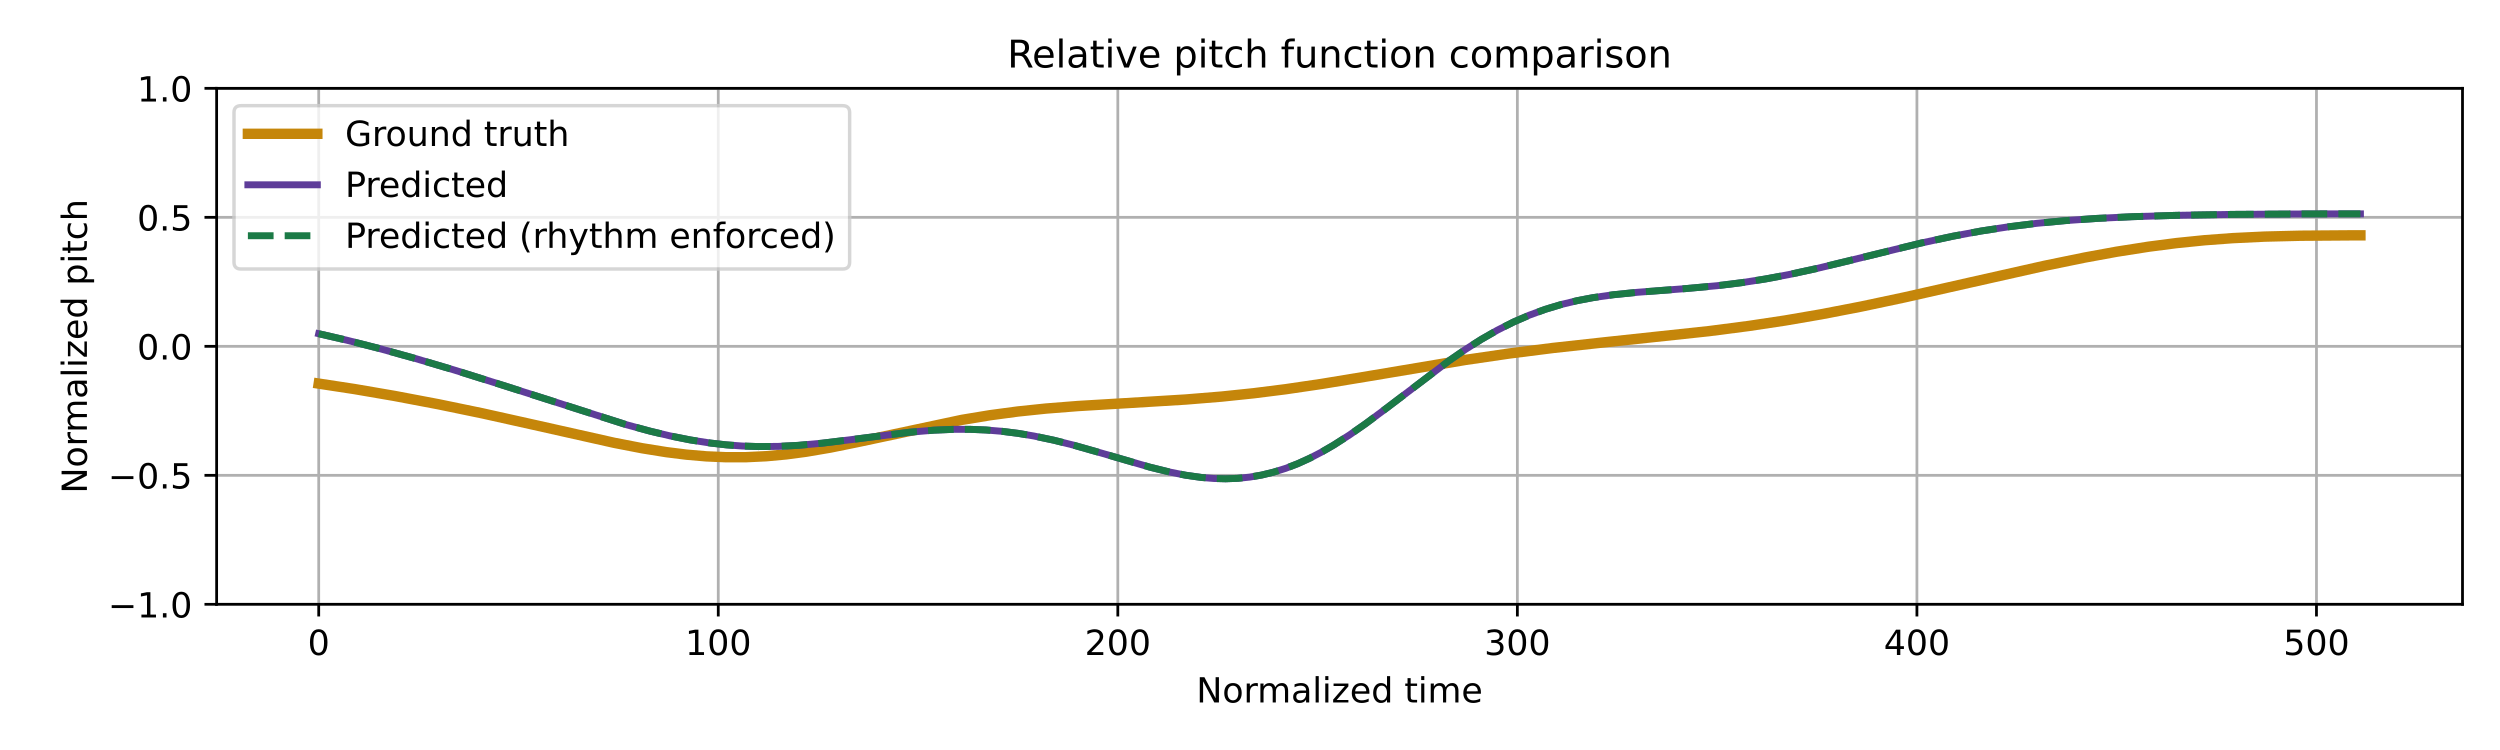
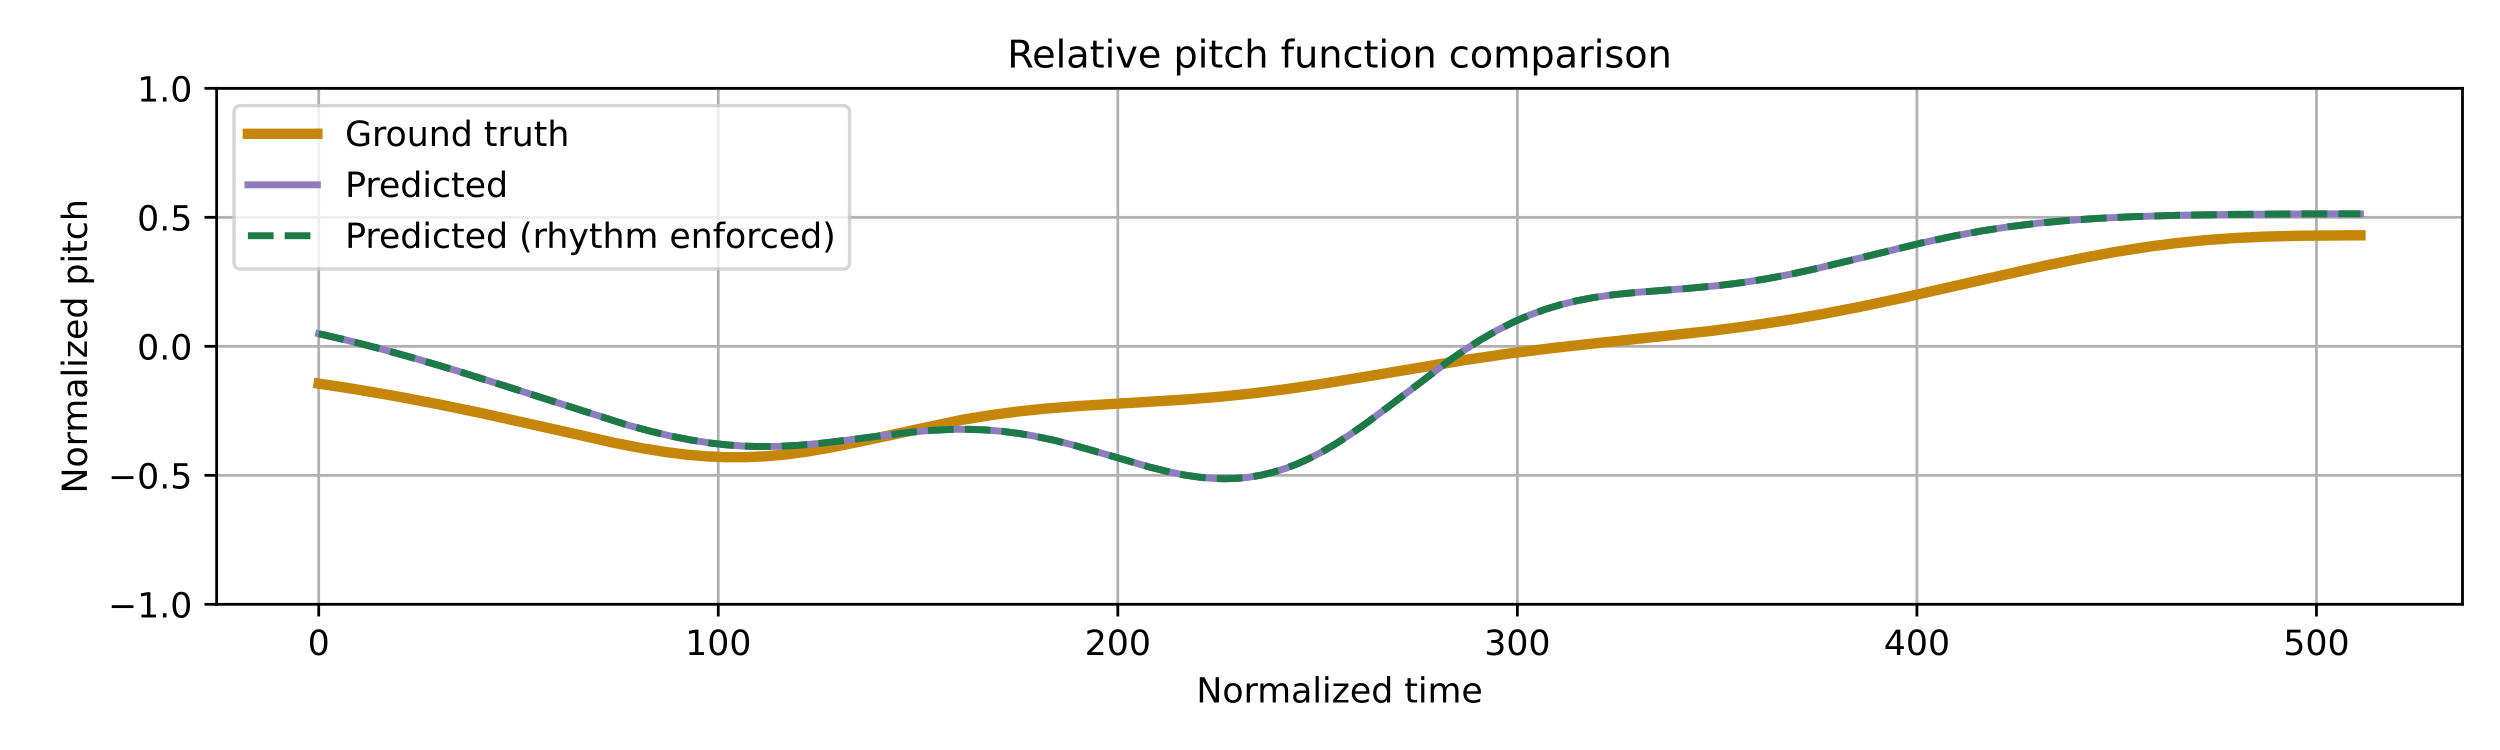
<svg xmlns="http://www.w3.org/2000/svg" xmlns:xlink="http://www.w3.org/1999/xlink" width="720pt" height="216pt" viewBox="0 0 720 216" version="1.1">
  <defs>
    <style type="text/css">*{stroke-linejoin: round; stroke-linecap: butt}</style>
  </defs>
  <g id="figure_1">
    <g id="patch_1">
      <path d="M 0 216  L 720 216  L 720 0  L 0 0  z " style="fill: #ffffff" />
    </g>
    <g id="axes_1">
      <g id="patch_2">
        <path d="M 62.39 174.04  L 709.2 174.04  L 709.2 25.44  L 62.39 25.44  z " style="fill: #ffffff" />
      </g>
      <g id="matplotlib.axis_1">
        <g id="xtick_1">
          <g id="line2d_1">
-             <path d="M 91.79 174.04  L 91.79 25.44  " clip-path="url(#p0196bb9748)" style="fill: none; stroke: #b0b0b0; stroke-width: 0.8; stroke-linecap: square" />
+             <path d="M 91.79 174.04  L 91.79 25.44  " clip-path="url(#pbed2999990)" style="fill: none; stroke: #b0b0b0; stroke-width: 0.8; stroke-linecap: square" />
          </g>
          <g id="line2d_2">
            <defs>
-               <path id="m642a9863b7" d="M 0 0  L 0 3.5  " style="stroke: #000000; stroke-width: 0.8" />
-             </defs>
-             <g>
-               <use xlink:href="#m642a9863b7" x="91.79" y="174.04" style="stroke: #000000; stroke-width: 0.8" />
+               <path id="m52980be7ed" d="M 0 0  L 0 3.5  " style="stroke: #000000; stroke-width: 0.8" />
+             </defs>
+             <g>
+               <use xlink:href="#m52980be7ed" x="91.79" y="174.04" style="stroke: #000000; stroke-width: 0.8" />
            </g>
          </g>
          <g id="text_1">
            <g transform="translate(88.60921 188.6384) scale(0.1 -0.1)">
              <defs>
                <path id="DejaVuSans-30" d="M 2034 4250  Q 1547 4250 1301 3770  Q 1056 3291 1056 2328  Q 1056 1369 1301 889  Q 1547 409 2034 409  Q 2525 409 2770 889  Q 3016 1369 3016 2328  Q 3016 3291 2770 3770  Q 2525 4250 2034 4250  z M 2034 4750  Q 2819 4750 3233 4129  Q 3647 3509 3647 2328  Q 3647 1150 3233 529  Q 2819 -91 2034 -91  Q 1250 -91 836 529  Q 422 1150 422 2328  Q 422 3509 836 4129  Q 1250 4750 2034 4750  z " transform="scale(0.015625)" />
              </defs>
              <use xlink:href="#DejaVuSans-30" />
            </g>
          </g>
        </g>
        <g id="xtick_2">
          <g id="line2d_3">
-             <path d="M 206.861 174.04  L 206.861 25.44  " clip-path="url(#p0196bb9748)" style="fill: none; stroke: #b0b0b0; stroke-width: 0.8; stroke-linecap: square" />
+             <path d="M 206.861 174.04  L 206.861 25.44  " clip-path="url(#pbed2999990)" style="fill: none; stroke: #b0b0b0; stroke-width: 0.8; stroke-linecap: square" />
          </g>
          <g id="line2d_4">
            <g>
-               <use xlink:href="#m642a9863b7" x="206.861" y="174.04" style="stroke: #000000; stroke-width: 0.8" />
+               <use xlink:href="#m52980be7ed" x="206.861" y="174.04" style="stroke: #000000; stroke-width: 0.8" />
            </g>
          </g>
          <g id="text_2">
            <g transform="translate(197.317 188.6384) scale(0.1 -0.1)">
              <defs>
                <path id="DejaVuSans-31" d="M 794 531  L 1825 531  L 1825 4091  L 703 3866  L 703 4441  L 1819 4666  L 2450 4666  L 2450 531  L 3481 531  L 3481 0  L 794 0  L 794 531  z " transform="scale(0.015625)" />
              </defs>
              <use xlink:href="#DejaVuSans-31" />
              <use xlink:href="#DejaVuSans-30" transform="translate(63.62305 0)" />
              <use xlink:href="#DejaVuSans-30" transform="translate(127.2461 0)" />
            </g>
          </g>
        </g>
        <g id="xtick_3">
          <g id="line2d_5">
-             <path d="M 321.931 174.04  L 321.931 25.44  " clip-path="url(#p0196bb9748)" style="fill: none; stroke: #b0b0b0; stroke-width: 0.8; stroke-linecap: square" />
+             <path d="M 321.931 174.04  L 321.931 25.44  " clip-path="url(#pbed2999990)" style="fill: none; stroke: #b0b0b0; stroke-width: 0.8; stroke-linecap: square" />
          </g>
          <g id="line2d_6">
            <g>
-               <use xlink:href="#m642a9863b7" x="321.931" y="174.04" style="stroke: #000000; stroke-width: 0.8" />
+               <use xlink:href="#m52980be7ed" x="321.931" y="174.04" style="stroke: #000000; stroke-width: 0.8" />
            </g>
          </g>
          <g id="text_3">
            <g transform="translate(312.3872 188.6384) scale(0.1 -0.1)">
              <defs>
                <path id="DejaVuSans-32" d="M 1228 531  L 3431 531  L 3431 0  L 469 0  L 469 531  Q 828 903 1448 1529  Q 2069 2156 2228 2338  Q 2531 2678 2651 2914  Q 2772 3150 2772 3378  Q 2772 3750 2511 3984  Q 2250 4219 1831 4219  Q 1534 4219 1204 4116  Q 875 4013 500 3803  L 500 4441  Q 881 4594 1212 4672  Q 1544 4750 1819 4750  Q 2544 4750 2975 4387  Q 3406 4025 3406 3419  Q 3406 3131 3298 2873  Q 3191 2616 2906 2266  Q 2828 2175 2409 1742  Q 1991 1309 1228 531  z " transform="scale(0.015625)" />
              </defs>
              <use xlink:href="#DejaVuSans-32" />
              <use xlink:href="#DejaVuSans-30" transform="translate(63.62305 0)" />
              <use xlink:href="#DejaVuSans-30" transform="translate(127.2461 0)" />
            </g>
          </g>
        </g>
        <g id="xtick_4">
          <g id="line2d_7">
-             <path d="M 437.001 174.04  L 437.001 25.44  " clip-path="url(#p0196bb9748)" style="fill: none; stroke: #b0b0b0; stroke-width: 0.8; stroke-linecap: square" />
+             <path d="M 437.001 174.04  L 437.001 25.44  " clip-path="url(#pbed2999990)" style="fill: none; stroke: #b0b0b0; stroke-width: 0.8; stroke-linecap: square" />
          </g>
          <g id="line2d_8">
            <g>
-               <use xlink:href="#m642a9863b7" x="437.001" y="174.04" style="stroke: #000000; stroke-width: 0.8" />
+               <use xlink:href="#m52980be7ed" x="437.001" y="174.04" style="stroke: #000000; stroke-width: 0.8" />
            </g>
          </g>
          <g id="text_4">
            <g transform="translate(427.4575 188.6384) scale(0.1 -0.1)">
              <defs>
                <path id="DejaVuSans-33" d="M 2597 2516  Q 3050 2419 3304 2112  Q 3559 1806 3559 1356  Q 3559 666 3084 287  Q 2609 -91 1734 -91  Q 1441 -91 1130 -33  Q 819 25 488 141  L 488 750  Q 750 597 1062 519  Q 1375 441 1716 441  Q 2309 441 2620 675  Q 2931 909 2931 1356  Q 2931 1769 2642 2001  Q 2353 2234 1838 2234  L 1294 2234  L 1294 2753  L 1863 2753  Q 2328 2753 2575 2939  Q 2822 3125 2822 3475  Q 2822 3834 2567 4026  Q 2313 4219 1838 4219  Q 1578 4219 1281 4162  Q 984 4106 628 3988  L 628 4550  Q 988 4650 1302 4700  Q 1616 4750 1894 4750  Q 2613 4750 3031 4423  Q 3450 4097 3450 3541  Q 3450 3153 3228 2886  Q 3006 2619 2597 2516  z " transform="scale(0.015625)" />
              </defs>
              <use xlink:href="#DejaVuSans-33" />
              <use xlink:href="#DejaVuSans-30" transform="translate(63.62305 0)" />
              <use xlink:href="#DejaVuSans-30" transform="translate(127.2461 0)" />
            </g>
          </g>
        </g>
        <g id="xtick_5">
          <g id="line2d_9">
-             <path d="M 552.072 174.04  L 552.072 25.44  " clip-path="url(#p0196bb9748)" style="fill: none; stroke: #b0b0b0; stroke-width: 0.8; stroke-linecap: square" />
+             <path d="M 552.072 174.04  L 552.072 25.44  " clip-path="url(#pbed2999990)" style="fill: none; stroke: #b0b0b0; stroke-width: 0.8; stroke-linecap: square" />
          </g>
          <g id="line2d_10">
            <g>
-               <use xlink:href="#m642a9863b7" x="552.072" y="174.04" style="stroke: #000000; stroke-width: 0.8" />
+               <use xlink:href="#m52980be7ed" x="552.072" y="174.04" style="stroke: #000000; stroke-width: 0.8" />
            </g>
          </g>
          <g id="text_5">
            <g transform="translate(542.5278 188.6384) scale(0.1 -0.1)">
              <defs>
                <path id="DejaVuSans-34" d="M 2419 4116  L 825 1625  L 2419 1625  L 2419 4116  z M 2253 4666  L 3047 4666  L 3047 1625  L 3713 1625  L 3713 1100  L 3047 1100  L 3047 0  L 2419 0  L 2419 1100  L 313 1100  L 313 1709  L 2253 4666  z " transform="scale(0.015625)" />
              </defs>
              <use xlink:href="#DejaVuSans-34" />
              <use xlink:href="#DejaVuSans-30" transform="translate(63.62305 0)" />
              <use xlink:href="#DejaVuSans-30" transform="translate(127.2461 0)" />
            </g>
          </g>
        </g>
        <g id="xtick_6">
          <g id="line2d_11">
-             <path d="M 667.142 174.04  L 667.142 25.44  " clip-path="url(#p0196bb9748)" style="fill: none; stroke: #b0b0b0; stroke-width: 0.8; stroke-linecap: square" />
+             <path d="M 667.142 174.04  L 667.142 25.44  " clip-path="url(#pbed2999990)" style="fill: none; stroke: #b0b0b0; stroke-width: 0.8; stroke-linecap: square" />
          </g>
          <g id="line2d_12">
            <g>
-               <use xlink:href="#m642a9863b7" x="667.142" y="174.04" style="stroke: #000000; stroke-width: 0.8" />
+               <use xlink:href="#m52980be7ed" x="667.142" y="174.04" style="stroke: #000000; stroke-width: 0.8" />
            </g>
          </g>
          <g id="text_6">
            <g transform="translate(657.5981 188.6384) scale(0.1 -0.1)">
              <defs>
                <path id="DejaVuSans-35" d="M 691 4666  L 3169 4666  L 3169 4134  L 1269 4134  L 1269 2991  Q 1406 3038 1543 3061  Q 1681 3084 1819 3084  Q 2600 3084 3056 2656  Q 3513 2228 3513 1497  Q 3513 744 3044 326  Q 2575 -91 1722 -91  Q 1428 -91 1123 -41  Q 819 9 494 109  L 494 744  Q 775 591 1075 516  Q 1375 441 1709 441  Q 2250 441 2565 725  Q 2881 1009 2881 1497  Q 2881 1984 2565 2268  Q 2250 2553 1709 2553  Q 1456 2553 1204 2497  Q 953 2441 691 2322  L 691 4666  z " transform="scale(0.015625)" />
              </defs>
              <use xlink:href="#DejaVuSans-35" />
              <use xlink:href="#DejaVuSans-30" transform="translate(63.62305 0)" />
              <use xlink:href="#DejaVuSans-30" transform="translate(127.2461 0)" />
            </g>
          </g>
        </g>
        <g id="text_7">
          <g transform="translate(344.5544 202.3166) scale(0.1 -0.1)">
            <defs>
              <path id="DejaVuSans-4e" d="M 628 4666  L 1478 4666  L 3547 763  L 3547 4666  L 4159 4666  L 4159 0  L 3309 0  L 1241 3903  L 1241 0  L 628 0  L 628 4666  z " transform="scale(0.015625)" />
              <path id="DejaVuSans-6f" d="M 1959 3097  Q 1497 3097 1228 2736  Q 959 2375 959 1747  Q 959 1119 1226 758  Q 1494 397 1959 397  Q 2419 397 2687 759  Q 2956 1122 2956 1747  Q 2956 2369 2687 2733  Q 2419 3097 1959 3097  z M 1959 3584  Q 2709 3584 3137 3096  Q 3566 2609 3566 1747  Q 3566 888 3137 398  Q 2709 -91 1959 -91  Q 1206 -91 779 398  Q 353 888 353 1747  Q 353 2609 779 3096  Q 1206 3584 1959 3584  z " transform="scale(0.015625)" />
              <path id="DejaVuSans-72" d="M 2631 2963  Q 2534 3019 2420 3045  Q 2306 3072 2169 3072  Q 1681 3072 1420 2755  Q 1159 2438 1159 1844  L 1159 0  L 581 0  L 581 3500  L 1159 3500  L 1159 2956  Q 1341 3275 1631 3429  Q 1922 3584 2338 3584  Q 2397 3584 2469 3576  Q 2541 3569 2628 3553  L 2631 2963  z " transform="scale(0.015625)" />
              <path id="DejaVuSans-6d" d="M 3328 2828  Q 3544 3216 3844 3400  Q 4144 3584 4550 3584  Q 5097 3584 5394 3201  Q 5691 2819 5691 2113  L 5691 0  L 5113 0  L 5113 2094  Q 5113 2597 4934 2840  Q 4756 3084 4391 3084  Q 3944 3084 3684 2787  Q 3425 2491 3425 1978  L 3425 0  L 2847 0  L 2847 2094  Q 2847 2600 2669 2842  Q 2491 3084 2119 3084  Q 1678 3084 1418 2786  Q 1159 2488 1159 1978  L 1159 0  L 581 0  L 581 3500  L 1159 3500  L 1159 2956  Q 1356 3278 1631 3431  Q 1906 3584 2284 3584  Q 2666 3584 2933 3390  Q 3200 3197 3328 2828  z " transform="scale(0.015625)" />
              <path id="DejaVuSans-61" d="M 2194 1759  Q 1497 1759 1228 1600  Q 959 1441 959 1056  Q 959 750 1161 570  Q 1363 391 1709 391  Q 2188 391 2477 730  Q 2766 1069 2766 1631  L 2766 1759  L 2194 1759  z M 3341 1997  L 3341 0  L 2766 0  L 2766 531  Q 2569 213 2275 61  Q 1981 -91 1556 -91  Q 1019 -91 701 211  Q 384 513 384 1019  Q 384 1609 779 1909  Q 1175 2209 1959 2209  L 2766 2209  L 2766 2266  Q 2766 2663 2505 2880  Q 2244 3097 1772 3097  Q 1472 3097 1187 3025  Q 903 2953 641 2809  L 641 3341  Q 956 3463 1253 3523  Q 1550 3584 1831 3584  Q 2591 3584 2966 3190  Q 3341 2797 3341 1997  z " transform="scale(0.015625)" />
              <path id="DejaVuSans-6c" d="M 603 4863  L 1178 4863  L 1178 0  L 603 0  L 603 4863  z " transform="scale(0.015625)" />
              <path id="DejaVuSans-69" d="M 603 3500  L 1178 3500  L 1178 0  L 603 0  L 603 3500  z M 603 4863  L 1178 4863  L 1178 4134  L 603 4134  L 603 4863  z " transform="scale(0.015625)" />
              <path id="DejaVuSans-7a" d="M 353 3500  L 3084 3500  L 3084 2975  L 922 459  L 3084 459  L 3084 0  L 275 0  L 275 525  L 2438 3041  L 353 3041  L 353 3500  z " transform="scale(0.015625)" />
              <path id="DejaVuSans-65" d="M 3597 1894  L 3597 1613  L 953 1613  Q 991 1019 1311 708  Q 1631 397 2203 397  Q 2534 397 2845 478  Q 3156 559 3463 722  L 3463 178  Q 3153 47 2828 -22  Q 2503 -91 2169 -91  Q 1331 -91 842 396  Q 353 884 353 1716  Q 353 2575 817 3079  Q 1281 3584 2069 3584  Q 2775 3584 3186 3129  Q 3597 2675 3597 1894  z M 3022 2063  Q 3016 2534 2758 2815  Q 2500 3097 2075 3097  Q 1594 3097 1305 2825  Q 1016 2553 972 2059  L 3022 2063  z " transform="scale(0.015625)" />
              <path id="DejaVuSans-64" d="M 2906 2969  L 2906 4863  L 3481 4863  L 3481 0  L 2906 0  L 2906 525  Q 2725 213 2448 61  Q 2172 -91 1784 -91  Q 1150 -91 751 415  Q 353 922 353 1747  Q 353 2572 751 3078  Q 1150 3584 1784 3584  Q 2172 3584 2448 3432  Q 2725 3281 2906 2969  z M 947 1747  Q 947 1113 1208 752  Q 1469 391 1925 391  Q 2381 391 2643 752  Q 2906 1113 2906 1747  Q 2906 2381 2643 2742  Q 2381 3103 1925 3103  Q 1469 3103 1208 2742  Q 947 2381 947 1747  z " transform="scale(0.015625)" />
              <path id="DejaVuSans-20" transform="scale(0.015625)" />
              <path id="DejaVuSans-74" d="M 1172 4494  L 1172 3500  L 2356 3500  L 2356 3053  L 1172 3053  L 1172 1153  Q 1172 725 1289 603  Q 1406 481 1766 481  L 2356 481  L 2356 0  L 1766 0  Q 1100 0 847 248  Q 594 497 594 1153  L 594 3053  L 172 3053  L 172 3500  L 594 3500  L 594 4494  L 1172 4494  z " transform="scale(0.015625)" />
            </defs>
            <use xlink:href="#DejaVuSans-4e" />
            <use xlink:href="#DejaVuSans-6f" transform="translate(74.80469 0)" />
            <use xlink:href="#DejaVuSans-72" transform="translate(135.9863 0)" />
            <use xlink:href="#DejaVuSans-6d" transform="translate(175.3496 0)" />
            <use xlink:href="#DejaVuSans-61" transform="translate(272.7617 0)" />
            <use xlink:href="#DejaVuSans-6c" transform="translate(334.041 0)" />
            <use xlink:href="#DejaVuSans-69" transform="translate(361.8242 0)" />
            <use xlink:href="#DejaVuSans-7a" transform="translate(389.6074 0)" />
            <use xlink:href="#DejaVuSans-65" transform="translate(442.0977 0)" />
            <use xlink:href="#DejaVuSans-64" transform="translate(503.6211 0)" />
            <use xlink:href="#DejaVuSans-20" transform="translate(567.0977 0)" />
            <use xlink:href="#DejaVuSans-74" transform="translate(598.8848 0)" />
            <use xlink:href="#DejaVuSans-69" transform="translate(638.0938 0)" />
            <use xlink:href="#DejaVuSans-6d" transform="translate(665.877 0)" />
            <use xlink:href="#DejaVuSans-65" transform="translate(763.2891 0)" />
          </g>
        </g>
      </g>
      <g id="matplotlib.axis_2">
        <g id="ytick_1">
          <g id="line2d_13">
-             <path d="M 62.39 174.04  L 709.2 174.04  " clip-path="url(#p0196bb9748)" style="fill: none; stroke: #b0b0b0; stroke-width: 0.8; stroke-linecap: square" />
+             <path d="M 62.39 174.04  L 709.2 174.04  " clip-path="url(#pbed2999990)" style="fill: none; stroke: #b0b0b0; stroke-width: 0.8; stroke-linecap: square" />
          </g>
          <g id="line2d_14">
            <defs>
-               <path id="m3e86df3fd7" d="M 0 0  L -3.5 0  " style="stroke: #000000; stroke-width: 0.8" />
-             </defs>
-             <g>
-               <use xlink:href="#m3e86df3fd7" x="62.39" y="174.04" style="stroke: #000000; stroke-width: 0.8" />
+               <path id="m3e9b0892d8" d="M 0 0  L -3.5 0  " style="stroke: #000000; stroke-width: 0.8" />
+             </defs>
+             <g>
+               <use xlink:href="#m3e9b0892d8" x="62.39" y="174.04" style="stroke: #000000; stroke-width: 0.8" />
            </g>
          </g>
          <g id="text_8">
            <g transform="translate(31.10719 177.8392) scale(0.1 -0.1)">
              <defs>
                <path id="DejaVuSans-2212" d="M 678 2272  L 4684 2272  L 4684 1741  L 678 1741  L 678 2272  z " transform="scale(0.015625)" />
                <path id="DejaVuSans-2e" d="M 684 794  L 1344 794  L 1344 0  L 684 0  L 684 794  z " transform="scale(0.015625)" />
              </defs>
              <use xlink:href="#DejaVuSans-2212" />
              <use xlink:href="#DejaVuSans-31" transform="translate(83.78906 0)" />
              <use xlink:href="#DejaVuSans-2e" transform="translate(147.4121 0)" />
              <use xlink:href="#DejaVuSans-30" transform="translate(179.1992 0)" />
            </g>
          </g>
        </g>
        <g id="ytick_2">
          <g id="line2d_15">
-             <path d="M 62.39 136.89  L 709.2 136.89  " clip-path="url(#p0196bb9748)" style="fill: none; stroke: #b0b0b0; stroke-width: 0.8; stroke-linecap: square" />
+             <path d="M 62.39 136.89  L 709.2 136.89  " clip-path="url(#pbed2999990)" style="fill: none; stroke: #b0b0b0; stroke-width: 0.8; stroke-linecap: square" />
          </g>
          <g id="line2d_16">
            <g>
-               <use xlink:href="#m3e86df3fd7" x="62.39" y="136.89" style="stroke: #000000; stroke-width: 0.8" />
+               <use xlink:href="#m3e9b0892d8" x="62.39" y="136.89" style="stroke: #000000; stroke-width: 0.8" />
            </g>
          </g>
          <g id="text_9">
            <g transform="translate(31.10719 140.6892) scale(0.1 -0.1)">
              <use xlink:href="#DejaVuSans-2212" />
              <use xlink:href="#DejaVuSans-30" transform="translate(83.78906 0)" />
              <use xlink:href="#DejaVuSans-2e" transform="translate(147.4121 0)" />
              <use xlink:href="#DejaVuSans-35" transform="translate(179.1992 0)" />
            </g>
          </g>
        </g>
        <g id="ytick_3">
          <g id="line2d_17">
-             <path d="M 62.39 99.74  L 709.2 99.74  " clip-path="url(#p0196bb9748)" style="fill: none; stroke: #b0b0b0; stroke-width: 0.8; stroke-linecap: square" />
+             <path d="M 62.39 99.74  L 709.2 99.74  " clip-path="url(#pbed2999990)" style="fill: none; stroke: #b0b0b0; stroke-width: 0.8; stroke-linecap: square" />
          </g>
          <g id="line2d_18">
            <g>
-               <use xlink:href="#m3e86df3fd7" x="62.39" y="99.74" style="stroke: #000000; stroke-width: 0.8" />
+               <use xlink:href="#m3e9b0892d8" x="62.39" y="99.74" style="stroke: #000000; stroke-width: 0.8" />
            </g>
          </g>
          <g id="text_10">
            <g transform="translate(39.48687 103.5392) scale(0.1 -0.1)">
              <use xlink:href="#DejaVuSans-30" />
              <use xlink:href="#DejaVuSans-2e" transform="translate(63.62305 0)" />
              <use xlink:href="#DejaVuSans-30" transform="translate(95.41016 0)" />
            </g>
          </g>
        </g>
        <g id="ytick_4">
          <g id="line2d_19">
-             <path d="M 62.39 62.59  L 709.2 62.59  " clip-path="url(#p0196bb9748)" style="fill: none; stroke: #b0b0b0; stroke-width: 0.8; stroke-linecap: square" />
+             <path d="M 62.39 62.59  L 709.2 62.59  " clip-path="url(#pbed2999990)" style="fill: none; stroke: #b0b0b0; stroke-width: 0.8; stroke-linecap: square" />
          </g>
          <g id="line2d_20">
            <g>
-               <use xlink:href="#m3e86df3fd7" x="62.39" y="62.59" style="stroke: #000000; stroke-width: 0.8" />
+               <use xlink:href="#m3e9b0892d8" x="62.39" y="62.59" style="stroke: #000000; stroke-width: 0.8" />
            </g>
          </g>
          <g id="text_11">
            <g transform="translate(39.48687 66.38922) scale(0.1 -0.1)">
              <use xlink:href="#DejaVuSans-30" />
              <use xlink:href="#DejaVuSans-2e" transform="translate(63.62305 0)" />
              <use xlink:href="#DejaVuSans-35" transform="translate(95.41016 0)" />
            </g>
          </g>
        </g>
        <g id="ytick_5">
          <g id="line2d_21">
-             <path d="M 62.39 25.44  L 709.2 25.44  " clip-path="url(#p0196bb9748)" style="fill: none; stroke: #b0b0b0; stroke-width: 0.8; stroke-linecap: square" />
+             <path d="M 62.39 25.44  L 709.2 25.44  " clip-path="url(#pbed2999990)" style="fill: none; stroke: #b0b0b0; stroke-width: 0.8; stroke-linecap: square" />
          </g>
          <g id="line2d_22">
            <g>
-               <use xlink:href="#m3e86df3fd7" x="62.39" y="25.44" style="stroke: #000000; stroke-width: 0.8" />
+               <use xlink:href="#m3e9b0892d8" x="62.39" y="25.44" style="stroke: #000000; stroke-width: 0.8" />
            </g>
          </g>
          <g id="text_12">
            <g transform="translate(39.48687 29.23922) scale(0.1 -0.1)">
              <use xlink:href="#DejaVuSans-31" />
              <use xlink:href="#DejaVuSans-2e" transform="translate(63.62305 0)" />
              <use xlink:href="#DejaVuSans-30" transform="translate(95.41016 0)" />
            </g>
          </g>
        </g>
        <g id="text_13">
          <g transform="translate(25.0275 142.1259) rotate(-90) scale(0.1 -0.1)">
            <defs>
              <path id="DejaVuSans-70" d="M 1159 525  L 1159 -1331  L 581 -1331  L 581 3500  L 1159 3500  L 1159 2969  Q 1341 3281 1617 3432  Q 1894 3584 2278 3584  Q 2916 3584 3314 3078  Q 3713 2572 3713 1747  Q 3713 922 3314 415  Q 2916 -91 2278 -91  Q 1894 -91 1617 61  Q 1341 213 1159 525  z M 3116 1747  Q 3116 2381 2855 2742  Q 2594 3103 2138 3103  Q 1681 3103 1420 2742  Q 1159 2381 1159 1747  Q 1159 1113 1420 752  Q 1681 391 2138 391  Q 2594 391 2855 752  Q 3116 1113 3116 1747  z " transform="scale(0.015625)" />
              <path id="DejaVuSans-63" d="M 3122 3366  L 3122 2828  Q 2878 2963 2633 3030  Q 2388 3097 2138 3097  Q 1578 3097 1268 2742  Q 959 2388 959 1747  Q 959 1106 1268 751  Q 1578 397 2138 397  Q 2388 397 2633 464  Q 2878 531 3122 666  L 3122 134  Q 2881 22 2623 -34  Q 2366 -91 2075 -91  Q 1284 -91 818 406  Q 353 903 353 1747  Q 353 2603 823 3093  Q 1294 3584 2113 3584  Q 2378 3584 2631 3529  Q 2884 3475 3122 3366  z " transform="scale(0.015625)" />
              <path id="DejaVuSans-68" d="M 3513 2113  L 3513 0  L 2938 0  L 2938 2094  Q 2938 2591 2744 2837  Q 2550 3084 2163 3084  Q 1697 3084 1428 2787  Q 1159 2491 1159 1978  L 1159 0  L 581 0  L 581 4863  L 1159 4863  L 1159 2956  Q 1366 3272 1645 3428  Q 1925 3584 2291 3584  Q 2894 3584 3203 3211  Q 3513 2838 3513 2113  z " transform="scale(0.015625)" />
            </defs>
            <use xlink:href="#DejaVuSans-4e" />
            <use xlink:href="#DejaVuSans-6f" transform="translate(74.80469 0)" />
            <use xlink:href="#DejaVuSans-72" transform="translate(135.9863 0)" />
            <use xlink:href="#DejaVuSans-6d" transform="translate(175.3496 0)" />
            <use xlink:href="#DejaVuSans-61" transform="translate(272.7617 0)" />
            <use xlink:href="#DejaVuSans-6c" transform="translate(334.041 0)" />
            <use xlink:href="#DejaVuSans-69" transform="translate(361.8242 0)" />
            <use xlink:href="#DejaVuSans-7a" transform="translate(389.6074 0)" />
            <use xlink:href="#DejaVuSans-65" transform="translate(442.0977 0)" />
            <use xlink:href="#DejaVuSans-64" transform="translate(503.6211 0)" />
            <use xlink:href="#DejaVuSans-20" transform="translate(567.0977 0)" />
            <use xlink:href="#DejaVuSans-70" transform="translate(598.8848 0)" />
            <use xlink:href="#DejaVuSans-69" transform="translate(662.3613 0)" />
            <use xlink:href="#DejaVuSans-74" transform="translate(690.1445 0)" />
            <use xlink:href="#DejaVuSans-63" transform="translate(729.3535 0)" />
            <use xlink:href="#DejaVuSans-68" transform="translate(784.334 0)" />
          </g>
        </g>
      </g>
      <g id="line2d_23">
-         <path d="M 91.79 110.476  L 102.147 112.058  L 113.654 114.035  L 126.312 116.434  L 138.969 119.051  L 153.928 122.383  L 176.942 127.545  L 184.997 129.104  L 191.902 130.215  L 197.655 130.934  L 203.409 131.43  L 209.162 131.68  L 214.916 131.667  L 220.669 131.39  L 226.423 130.858  L 232.176 130.093  L 239.08 128.917  L 247.135 127.284  L 277.054 120.917  L 285.109 119.587  L 293.163 118.508  L 301.218 117.667  L 310.424 116.94  L 324.232 116.114  L 341.493 115.062  L 351.849 114.214  L 361.055 113.256  L 370.261 112.096  L 380.617 110.573  L 394.425 108.293  L 422.042 103.655  L 434.7 101.804  L 447.358 100.202  L 462.317 98.562  L 492.235 95.359  L 503.742 93.865  L 514.098 92.305  L 524.455 90.525  L 535.962 88.303  L 548.619 85.617  L 567.031 81.449  L 588.894 76.535  L 600.401 74.175  L 609.607 72.491  L 618.812 71.045  L 626.867 70.003  L 634.922 69.185  L 642.977 68.587  L 652.183 68.144  L 662.539 67.888  L 677.498 67.777  L 679.8 67.773  L 679.8 67.773  " clip-path="url(#p0196bb9748)" style="fill: none; stroke: #c5860a; stroke-width: 3; stroke-linecap: square" />
+         <path d="M 91.79 110.476  L 102.147 112.058  L 113.654 114.035  L 126.312 116.434  L 138.969 119.051  L 153.928 122.383  L 176.942 127.545  L 184.997 129.104  L 191.902 130.215  L 197.655 130.934  L 203.409 131.43  L 209.162 131.68  L 214.916 131.667  L 220.669 131.39  L 226.423 130.858  L 232.176 130.093  L 239.08 128.917  L 247.135 127.284  L 277.054 120.917  L 285.109 119.587  L 293.163 118.508  L 301.218 117.667  L 310.424 116.94  L 324.232 116.114  L 341.493 115.062  L 351.849 114.214  L 361.055 113.256  L 370.261 112.096  L 380.617 110.573  L 394.425 108.293  L 422.042 103.655  L 434.7 101.804  L 447.358 100.202  L 462.317 98.562  L 492.235 95.359  L 503.742 93.865  L 514.098 92.305  L 524.455 90.525  L 535.962 88.303  L 548.619 85.617  L 567.031 81.449  L 588.894 76.535  L 600.401 74.175  L 609.607 72.491  L 618.812 71.045  L 626.867 70.003  L 634.922 69.185  L 642.977 68.587  L 652.183 68.144  L 662.539 67.888  L 677.498 67.777  L 679.8 67.773  L 679.8 67.773  " clip-path="url(#pbed2999990)" style="fill: none; stroke: #c5860a; stroke-width: 3; stroke-linecap: square" />
      </g>
      <g id="line2d_24">
-         <path d="M 91.79 96.109  L 99.845 97.971  L 109.051 100.32  L 119.407 103.187  L 130.914 106.593  L 144.723 110.927  L 180.395 122.316  L 187.299 124.189  L 193.052 125.554  L 198.806 126.7  L 204.559 127.595  L 209.162 128.116  L 213.765 128.454  L 218.368 128.611  L 224.121 128.562  L 229.875 128.264  L 236.779 127.636  L 244.834 126.653  L 262.094 124.466  L 268.999 123.886  L 274.752 123.647  L 279.355 123.647  L 283.958 123.834  L 288.561 124.217  L 293.163 124.798  L 297.766 125.57  L 303.52 126.783  L 309.273 128.229  L 317.328 130.521  L 331.137 134.537  L 336.89 135.955  L 341.493 136.866  L 346.096 137.517  L 349.548 137.801  L 353 137.889  L 356.452 137.762  L 359.904 137.407  L 363.356 136.813  L 366.808 135.973  L 370.261 134.886  L 373.713 133.555  L 377.165 131.988  L 380.617 130.197  L 384.069 128.2  L 388.672 125.254  L 393.275 122.043  L 399.028 117.764  L 417.439 103.806  L 422.042 100.638  L 426.645 97.718  L 431.248 95.085  L 435.851 92.763  L 440.453 90.761  L 445.056 89.076  L 449.659 87.692  L 454.262 86.581  L 458.865 85.708  L 464.618 84.888  L 471.522 84.185  L 485.331 83.127  L 494.536 82.281  L 501.441 81.432  L 508.345 80.36  L 515.249 79.065  L 523.304 77.312  L 533.66 74.804  L 553.222 70.01  L 562.428 68.031  L 570.483 66.543  L 578.538 65.306  L 586.593 64.317  L 594.648 63.551  L 603.853 62.906  L 614.209 62.404  L 626.867 62.015  L 642.977 61.744  L 664.84 61.608  L 679.8 61.591  L 679.8 61.591  " clip-path="url(#p0196bb9748)" style="fill: none; stroke: #5e3c99; stroke-width: 2; stroke-linecap: square" />
+         <path d="M 91.79 96.109  L 99.845 97.971  L 109.051 100.32  L 119.407 103.187  L 130.914 106.593  L 144.723 110.927  L 180.395 122.316  L 187.299 124.189  L 193.052 125.554  L 198.806 126.7  L 204.559 127.595  L 209.162 128.116  L 213.765 128.454  L 218.368 128.611  L 224.121 128.562  L 229.875 128.264  L 236.779 127.636  L 244.834 126.653  L 262.094 124.466  L 268.999 123.886  L 274.752 123.647  L 279.355 123.647  L 283.958 123.834  L 288.561 124.217  L 293.163 124.798  L 297.766 125.57  L 303.52 126.783  L 309.273 128.229  L 317.328 130.521  L 331.137 134.537  L 336.89 135.955  L 341.493 136.866  L 346.096 137.517  L 349.548 137.801  L 353 137.889  L 356.452 137.762  L 359.904 137.407  L 363.356 136.813  L 366.808 135.973  L 370.261 134.886  L 373.713 133.555  L 377.165 131.988  L 380.617 130.197  L 384.069 128.2  L 388.672 125.254  L 393.275 122.043  L 399.028 117.764  L 417.439 103.806  L 422.042 100.638  L 426.645 97.718  L 431.248 95.085  L 435.851 92.763  L 440.453 90.761  L 445.056 89.076  L 449.659 87.692  L 454.262 86.581  L 458.865 85.708  L 464.618 84.888  L 471.522 84.185  L 485.331 83.127  L 494.536 82.281  L 501.441 81.432  L 508.345 80.36  L 515.249 79.065  L 523.304 77.312  L 533.66 74.804  L 553.222 70.01  L 562.428 68.031  L 570.483 66.543  L 578.538 65.306  L 586.593 64.317  L 594.648 63.551  L 603.853 62.906  L 614.209 62.404  L 626.867 62.015  L 642.977 61.744  L 664.84 61.608  L 679.8 61.591  L 679.8 61.591  " clip-path="url(#pbed2999990)" style="fill: none; stroke: #8e7dbe; stroke-width: 2; stroke-linecap: square" />
      </g>
      <g id="line2d_25">
-         <path d="M 91.79 96.109  L 99.845 97.971  L 109.051 100.32  L 119.407 103.187  L 130.914 106.593  L 144.723 110.927  L 180.395 122.316  L 187.299 124.189  L 193.052 125.554  L 198.806 126.7  L 204.559 127.595  L 209.162 128.116  L 213.765 128.454  L 218.368 128.611  L 224.121 128.562  L 229.875 128.264  L 236.779 127.636  L 244.834 126.653  L 262.094 124.466  L 268.999 123.886  L 274.752 123.647  L 279.355 123.647  L 283.958 123.834  L 288.561 124.217  L 293.163 124.798  L 297.766 125.57  L 303.52 126.783  L 309.273 128.229  L 317.328 130.521  L 331.137 134.537  L 336.89 135.955  L 341.493 136.866  L 346.096 137.517  L 349.548 137.801  L 353 137.889  L 356.452 137.762  L 359.904 137.407  L 363.356 136.813  L 366.808 135.973  L 370.261 134.886  L 373.713 133.555  L 377.165 131.988  L 380.617 130.197  L 384.069 128.2  L 388.672 125.254  L 393.275 122.043  L 399.028 117.764  L 417.439 103.806  L 422.042 100.638  L 426.645 97.718  L 431.248 95.085  L 435.851 92.763  L 440.453 90.761  L 445.056 89.076  L 449.659 87.692  L 454.262 86.581  L 458.865 85.708  L 464.618 84.888  L 471.522 84.185  L 485.331 83.127  L 494.536 82.281  L 501.441 81.432  L 508.345 80.36  L 515.249 79.065  L 523.304 77.312  L 533.66 74.804  L 553.222 70.01  L 562.428 68.031  L 570.483 66.543  L 578.538 65.306  L 586.593 64.317  L 594.648 63.551  L 603.853 62.906  L 614.209 62.404  L 626.867 62.015  L 642.977 61.744  L 664.84 61.608  L 679.8 61.591  L 679.8 61.591  " clip-path="url(#p0196bb9748)" style="fill: none; stroke-dasharray: 7.4,3.2; stroke-dashoffset: 0; stroke: #1b7a46; stroke-width: 2" />
+         <path d="M 91.79 96.109  L 99.845 97.971  L 109.051 100.32  L 119.407 103.187  L 130.914 106.593  L 144.723 110.927  L 180.395 122.316  L 187.299 124.189  L 193.052 125.554  L 198.806 126.7  L 204.559 127.595  L 209.162 128.116  L 213.765 128.454  L 218.368 128.611  L 224.121 128.562  L 229.875 128.264  L 236.779 127.636  L 244.834 126.653  L 262.094 124.466  L 268.999 123.886  L 274.752 123.647  L 279.355 123.647  L 283.958 123.834  L 288.561 124.217  L 293.163 124.798  L 297.766 125.57  L 303.52 126.783  L 309.273 128.229  L 317.328 130.521  L 331.137 134.537  L 336.89 135.955  L 341.493 136.866  L 346.096 137.517  L 349.548 137.801  L 353 137.889  L 356.452 137.762  L 359.904 137.407  L 363.356 136.813  L 366.808 135.973  L 370.261 134.886  L 373.713 133.555  L 377.165 131.988  L 380.617 130.197  L 384.069 128.2  L 388.672 125.254  L 393.275 122.043  L 399.028 117.764  L 417.439 103.806  L 422.042 100.638  L 426.645 97.718  L 431.248 95.085  L 435.851 92.763  L 440.453 90.761  L 445.056 89.076  L 449.659 87.692  L 454.262 86.581  L 458.865 85.708  L 464.618 84.888  L 471.522 84.185  L 485.331 83.127  L 494.536 82.281  L 501.441 81.432  L 508.345 80.36  L 515.249 79.065  L 523.304 77.312  L 533.66 74.804  L 553.222 70.01  L 562.428 68.031  L 570.483 66.543  L 578.538 65.306  L 586.593 64.317  L 594.648 63.551  L 603.853 62.906  L 614.209 62.404  L 626.867 62.015  L 642.977 61.744  L 664.84 61.608  L 679.8 61.591  L 679.8 61.591  " clip-path="url(#pbed2999990)" style="fill: none; stroke-dasharray: 7.4,3.2; stroke-dashoffset: 0; stroke: #1b7a46; stroke-width: 2" />
      </g>
      <g id="patch_3">
        <path d="M 62.39 174.04  L 62.39 25.44  " style="fill: none; stroke: #000000; stroke-width: 0.8; stroke-linejoin: miter; stroke-linecap: square" />
      </g>
      <g id="patch_4">
        <path d="M 709.2 174.04  L 709.2 25.44  " style="fill: none; stroke: #000000; stroke-width: 0.8; stroke-linejoin: miter; stroke-linecap: square" />
      </g>
      <g id="patch_5">
        <path d="M 62.39 174.04  L 709.2 174.04  " style="fill: none; stroke: #000000; stroke-width: 0.8; stroke-linejoin: miter; stroke-linecap: square" />
      </g>
      <g id="patch_6">
        <path d="M 62.39 25.44  L 709.2 25.44  " style="fill: none; stroke: #000000; stroke-width: 0.8; stroke-linejoin: miter; stroke-linecap: square" />
      </g>
      <g id="text_14">
        <g transform="translate(290.1045 19.44) scale(0.11 -0.11)">
          <defs>
            <path id="DejaVuSans-52" d="M 2841 2188  Q 3044 2119 3236 1894  Q 3428 1669 3622 1275  L 4263 0  L 3584 0  L 2988 1197  Q 2756 1666 2539 1819  Q 2322 1972 1947 1972  L 1259 1972  L 1259 0  L 628 0  L 628 4666  L 2053 4666  Q 2853 4666 3247 4331  Q 3641 3997 3641 3322  Q 3641 2881 3436 2590  Q 3231 2300 2841 2188  z M 1259 4147  L 1259 2491  L 2053 2491  Q 2509 2491 2742 2702  Q 2975 2913 2975 3322  Q 2975 3731 2742 3939  Q 2509 4147 2053 4147  L 1259 4147  z " transform="scale(0.015625)" />
            <path id="DejaVuSans-76" d="M 191 3500  L 800 3500  L 1894 563  L 2988 3500  L 3597 3500  L 2284 0  L 1503 0  L 191 3500  z " transform="scale(0.015625)" />
            <path id="DejaVuSans-66" d="M 2375 4863  L 2375 4384  L 1825 4384  Q 1516 4384 1395 4259  Q 1275 4134 1275 3809  L 1275 3500  L 2222 3500  L 2222 3053  L 1275 3053  L 1275 0  L 697 0  L 697 3053  L 147 3053  L 147 3500  L 697 3500  L 697 3744  Q 697 4328 969 4595  Q 1241 4863 1831 4863  L 2375 4863  z " transform="scale(0.015625)" />
            <path id="DejaVuSans-75" d="M 544 1381  L 544 3500  L 1119 3500  L 1119 1403  Q 1119 906 1312 657  Q 1506 409 1894 409  Q 2359 409 2629 706  Q 2900 1003 2900 1516  L 2900 3500  L 3475 3500  L 3475 0  L 2900 0  L 2900 538  Q 2691 219 2414 64  Q 2138 -91 1772 -91  Q 1169 -91 856 284  Q 544 659 544 1381  z M 1991 3584  L 1991 3584  z " transform="scale(0.015625)" />
            <path id="DejaVuSans-6e" d="M 3513 2113  L 3513 0  L 2938 0  L 2938 2094  Q 2938 2591 2744 2837  Q 2550 3084 2163 3084  Q 1697 3084 1428 2787  Q 1159 2491 1159 1978  L 1159 0  L 581 0  L 581 3500  L 1159 3500  L 1159 2956  Q 1366 3272 1645 3428  Q 1925 3584 2291 3584  Q 2894 3584 3203 3211  Q 3513 2838 3513 2113  z " transform="scale(0.015625)" />
            <path id="DejaVuSans-73" d="M 2834 3397  L 2834 2853  Q 2591 2978 2328 3040  Q 2066 3103 1784 3103  Q 1356 3103 1142 2972  Q 928 2841 928 2578  Q 928 2378 1081 2264  Q 1234 2150 1697 2047  L 1894 2003  Q 2506 1872 2764 1633  Q 3022 1394 3022 966  Q 3022 478 2636 193  Q 2250 -91 1575 -91  Q 1294 -91 989 -36  Q 684 19 347 128  L 347 722  Q 666 556 975 473  Q 1284 391 1588 391  Q 1994 391 2212 530  Q 2431 669 2431 922  Q 2431 1156 2273 1281  Q 2116 1406 1581 1522  L 1381 1569  Q 847 1681 609 1914  Q 372 2147 372 2553  Q 372 3047 722 3315  Q 1072 3584 1716 3584  Q 2034 3584 2315 3537  Q 2597 3491 2834 3397  z " transform="scale(0.015625)" />
          </defs>
          <use xlink:href="#DejaVuSans-52" />
          <use xlink:href="#DejaVuSans-65" transform="translate(64.98242 0)" />
          <use xlink:href="#DejaVuSans-6c" transform="translate(126.5059 0)" />
          <use xlink:href="#DejaVuSans-61" transform="translate(154.2891 0)" />
          <use xlink:href="#DejaVuSans-74" transform="translate(215.5684 0)" />
          <use xlink:href="#DejaVuSans-69" transform="translate(254.7773 0)" />
          <use xlink:href="#DejaVuSans-76" transform="translate(282.5605 0)" />
          <use xlink:href="#DejaVuSans-65" transform="translate(341.7402 0)" />
          <use xlink:href="#DejaVuSans-20" transform="translate(403.2637 0)" />
          <use xlink:href="#DejaVuSans-70" transform="translate(435.0508 0)" />
          <use xlink:href="#DejaVuSans-69" transform="translate(498.5273 0)" />
          <use xlink:href="#DejaVuSans-74" transform="translate(526.3105 0)" />
          <use xlink:href="#DejaVuSans-63" transform="translate(565.5195 0)" />
          <use xlink:href="#DejaVuSans-68" transform="translate(620.5 0)" />
          <use xlink:href="#DejaVuSans-20" transform="translate(683.8789 0)" />
          <use xlink:href="#DejaVuSans-66" transform="translate(715.666 0)" />
          <use xlink:href="#DejaVuSans-75" transform="translate(750.8711 0)" />
          <use xlink:href="#DejaVuSans-6e" transform="translate(814.25 0)" />
          <use xlink:href="#DejaVuSans-63" transform="translate(877.6289 0)" />
          <use xlink:href="#DejaVuSans-74" transform="translate(932.6094 0)" />
          <use xlink:href="#DejaVuSans-69" transform="translate(971.8184 0)" />
          <use xlink:href="#DejaVuSans-6f" transform="translate(999.6016 0)" />
          <use xlink:href="#DejaVuSans-6e" transform="translate(1060.783 0)" />
          <use xlink:href="#DejaVuSans-20" transform="translate(1124.162 0)" />
          <use xlink:href="#DejaVuSans-63" transform="translate(1155.949 0)" />
          <use xlink:href="#DejaVuSans-6f" transform="translate(1210.93 0)" />
          <use xlink:href="#DejaVuSans-6d" transform="translate(1272.111 0)" />
          <use xlink:href="#DejaVuSans-70" transform="translate(1369.523 0)" />
          <use xlink:href="#DejaVuSans-61" transform="translate(1433 0)" />
          <use xlink:href="#DejaVuSans-72" transform="translate(1494.279 0)" />
          <use xlink:href="#DejaVuSans-69" transform="translate(1535.393 0)" />
          <use xlink:href="#DejaVuSans-73" transform="translate(1563.176 0)" />
          <use xlink:href="#DejaVuSans-6f" transform="translate(1615.275 0)" />
          <use xlink:href="#DejaVuSans-6e" transform="translate(1676.457 0)" />
        </g>
      </g>
      <g id="legend_1">
        <g id="patch_7">
          <path d="M 69.39 77.474  L 242.696 77.474  Q 244.696 77.474 244.696 75.474  L 244.696 32.44  Q 244.696 30.44 242.696 30.44  L 69.39 30.44  Q 67.39 30.44 67.39 32.44  L 67.39 75.474  Q 67.39 77.474 69.39 77.474  z " style="fill: #ffffff; opacity: 0.8; stroke: #cccccc; stroke-linejoin: miter" />
        </g>
        <g id="line2d_26">
          <path d="M 71.39 38.538  L 81.39 38.538  L 91.39 38.538  " style="fill: none; stroke: #c5860a; stroke-width: 3; stroke-linecap: square" />
        </g>
        <g id="text_15">
          <g transform="translate(99.39 42.03844) scale(0.1 -0.1)">
            <defs>
              <path id="DejaVuSans-47" d="M 3809 666  L 3809 1919  L 2778 1919  L 2778 2438  L 4434 2438  L 4434 434  Q 4069 175 3628 42  Q 3188 -91 2688 -91  Q 1594 -91 976 548  Q 359 1188 359 2328  Q 359 3472 976 4111  Q 1594 4750 2688 4750  Q 3144 4750 3555 4637  Q 3966 4525 4313 4306  L 4313 3634  Q 3963 3931 3569 4081  Q 3175 4231 2741 4231  Q 1884 4231 1454 3753  Q 1025 3275 1025 2328  Q 1025 1384 1454 906  Q 1884 428 2741 428  Q 3075 428 3337 486  Q 3600 544 3809 666  z " transform="scale(0.015625)" />
            </defs>
            <use xlink:href="#DejaVuSans-47" />
            <use xlink:href="#DejaVuSans-72" transform="translate(77.49023 0)" />
            <use xlink:href="#DejaVuSans-6f" transform="translate(116.3535 0)" />
            <use xlink:href="#DejaVuSans-75" transform="translate(177.5352 0)" />
            <use xlink:href="#DejaVuSans-6e" transform="translate(240.9141 0)" />
            <use xlink:href="#DejaVuSans-64" transform="translate(304.293 0)" />
            <use xlink:href="#DejaVuSans-20" transform="translate(367.7695 0)" />
            <use xlink:href="#DejaVuSans-74" transform="translate(399.5566 0)" />
            <use xlink:href="#DejaVuSans-72" transform="translate(438.7656 0)" />
            <use xlink:href="#DejaVuSans-75" transform="translate(479.8789 0)" />
            <use xlink:href="#DejaVuSans-74" transform="translate(543.2578 0)" />
            <use xlink:href="#DejaVuSans-68" transform="translate(582.4668 0)" />
          </g>
        </g>
        <g id="line2d_27">
-           <path d="M 71.39 53.217  L 81.39 53.217  L 91.39 53.217  " style="fill: none; stroke: #5e3c99; stroke-width: 2; stroke-linecap: square" />
+           <path d="M 71.39 53.217  L 81.39 53.217  L 91.39 53.217  " style="fill: none; stroke: #8e7dbe; stroke-width: 2; stroke-linecap: square" />
        </g>
        <g id="text_16">
          <g transform="translate(99.39 56.71656) scale(0.1 -0.1)">
            <defs>
              <path id="DejaVuSans-50" d="M 1259 4147  L 1259 2394  L 2053 2394  Q 2494 2394 2734 2622  Q 2975 2850 2975 3272  Q 2975 3691 2734 3919  Q 2494 4147 2053 4147  L 1259 4147  z M 628 4666  L 2053 4666  Q 2838 4666 3239 4311  Q 3641 3956 3641 3272  Q 3641 2581 3239 2228  Q 2838 1875 2053 1875  L 1259 1875  L 1259 0  L 628 0  L 628 4666  z " transform="scale(0.015625)" />
            </defs>
            <use xlink:href="#DejaVuSans-50" />
            <use xlink:href="#DejaVuSans-72" transform="translate(58.55273 0)" />
            <use xlink:href="#DejaVuSans-65" transform="translate(97.41602 0)" />
            <use xlink:href="#DejaVuSans-64" transform="translate(158.9395 0)" />
            <use xlink:href="#DejaVuSans-69" transform="translate(222.416 0)" />
            <use xlink:href="#DejaVuSans-63" transform="translate(250.1992 0)" />
            <use xlink:href="#DejaVuSans-74" transform="translate(305.1797 0)" />
            <use xlink:href="#DejaVuSans-65" transform="translate(344.3887 0)" />
            <use xlink:href="#DejaVuSans-64" transform="translate(405.9121 0)" />
          </g>
        </g>
        <g id="line2d_28">
          <path d="M 71.39 67.895  L 81.39 67.895  L 91.39 67.895  " style="fill: none; stroke-dasharray: 7.4,3.2; stroke-dashoffset: 0; stroke: #1b7a46; stroke-width: 2" />
        </g>
        <g id="text_17">
          <g transform="translate(99.39 71.39469) scale(0.1 -0.1)">
            <defs>
              <path id="DejaVuSans-28" d="M 1984 4856  Q 1566 4138 1362 3434  Q 1159 2731 1159 2009  Q 1159 1288 1364 580  Q 1569 -128 1984 -844  L 1484 -844  Q 1016 -109 783 600  Q 550 1309 550 2009  Q 550 2706 781 3412  Q 1013 4119 1484 4856  L 1984 4856  z " transform="scale(0.015625)" />
              <path id="DejaVuSans-79" d="M 2059 -325  Q 1816 -950 1584 -1140  Q 1353 -1331 966 -1331  L 506 -1331  L 506 -850  L 844 -850  Q 1081 -850 1212 -737  Q 1344 -625 1503 -206  L 1606 56  L 191 3500  L 800 3500  L 1894 763  L 2988 3500  L 3597 3500  L 2059 -325  z " transform="scale(0.015625)" />
              <path id="DejaVuSans-29" d="M 513 4856  L 1013 4856  Q 1481 4119 1714 3412  Q 1947 2706 1947 2009  Q 1947 1309 1714 600  Q 1481 -109 1013 -844  L 513 -844  Q 928 -128 1133 580  Q 1338 1288 1338 2009  Q 1338 2731 1133 3434  Q 928 4138 513 4856  z " transform="scale(0.015625)" />
            </defs>
            <use xlink:href="#DejaVuSans-50" />
            <use xlink:href="#DejaVuSans-72" transform="translate(58.55273 0)" />
            <use xlink:href="#DejaVuSans-65" transform="translate(97.41602 0)" />
            <use xlink:href="#DejaVuSans-64" transform="translate(158.9395 0)" />
            <use xlink:href="#DejaVuSans-69" transform="translate(222.416 0)" />
            <use xlink:href="#DejaVuSans-63" transform="translate(250.1992 0)" />
            <use xlink:href="#DejaVuSans-74" transform="translate(305.1797 0)" />
            <use xlink:href="#DejaVuSans-65" transform="translate(344.3887 0)" />
            <use xlink:href="#DejaVuSans-64" transform="translate(405.9121 0)" />
            <use xlink:href="#DejaVuSans-20" transform="translate(469.3887 0)" />
            <use xlink:href="#DejaVuSans-28" transform="translate(501.1758 0)" />
            <use xlink:href="#DejaVuSans-72" transform="translate(540.1895 0)" />
            <use xlink:href="#DejaVuSans-68" transform="translate(579.5527 0)" />
            <use xlink:href="#DejaVuSans-79" transform="translate(642.9316 0)" />
            <use xlink:href="#DejaVuSans-74" transform="translate(702.1113 0)" />
            <use xlink:href="#DejaVuSans-68" transform="translate(741.3203 0)" />
            <use xlink:href="#DejaVuSans-6d" transform="translate(804.6992 0)" />
            <use xlink:href="#DejaVuSans-20" transform="translate(902.1113 0)" />
            <use xlink:href="#DejaVuSans-65" transform="translate(933.8984 0)" />
            <use xlink:href="#DejaVuSans-6e" transform="translate(995.4219 0)" />
            <use xlink:href="#DejaVuSans-66" transform="translate(1058.801 0)" />
            <use xlink:href="#DejaVuSans-6f" transform="translate(1094.006 0)" />
            <use xlink:href="#DejaVuSans-72" transform="translate(1155.188 0)" />
            <use xlink:href="#DejaVuSans-63" transform="translate(1194.051 0)" />
            <use xlink:href="#DejaVuSans-65" transform="translate(1249.031 0)" />
            <use xlink:href="#DejaVuSans-64" transform="translate(1310.555 0)" />
            <use xlink:href="#DejaVuSans-29" transform="translate(1374.031 0)" />
          </g>
        </g>
      </g>
    </g>
  </g>
  <defs>
-     <clipPath id="p0196bb9748">
+     <clipPath id="pbed2999990">
      <rect x="62.39" y="25.44" width="646.81" height="148.6" />
    </clipPath>
  </defs>
</svg>
